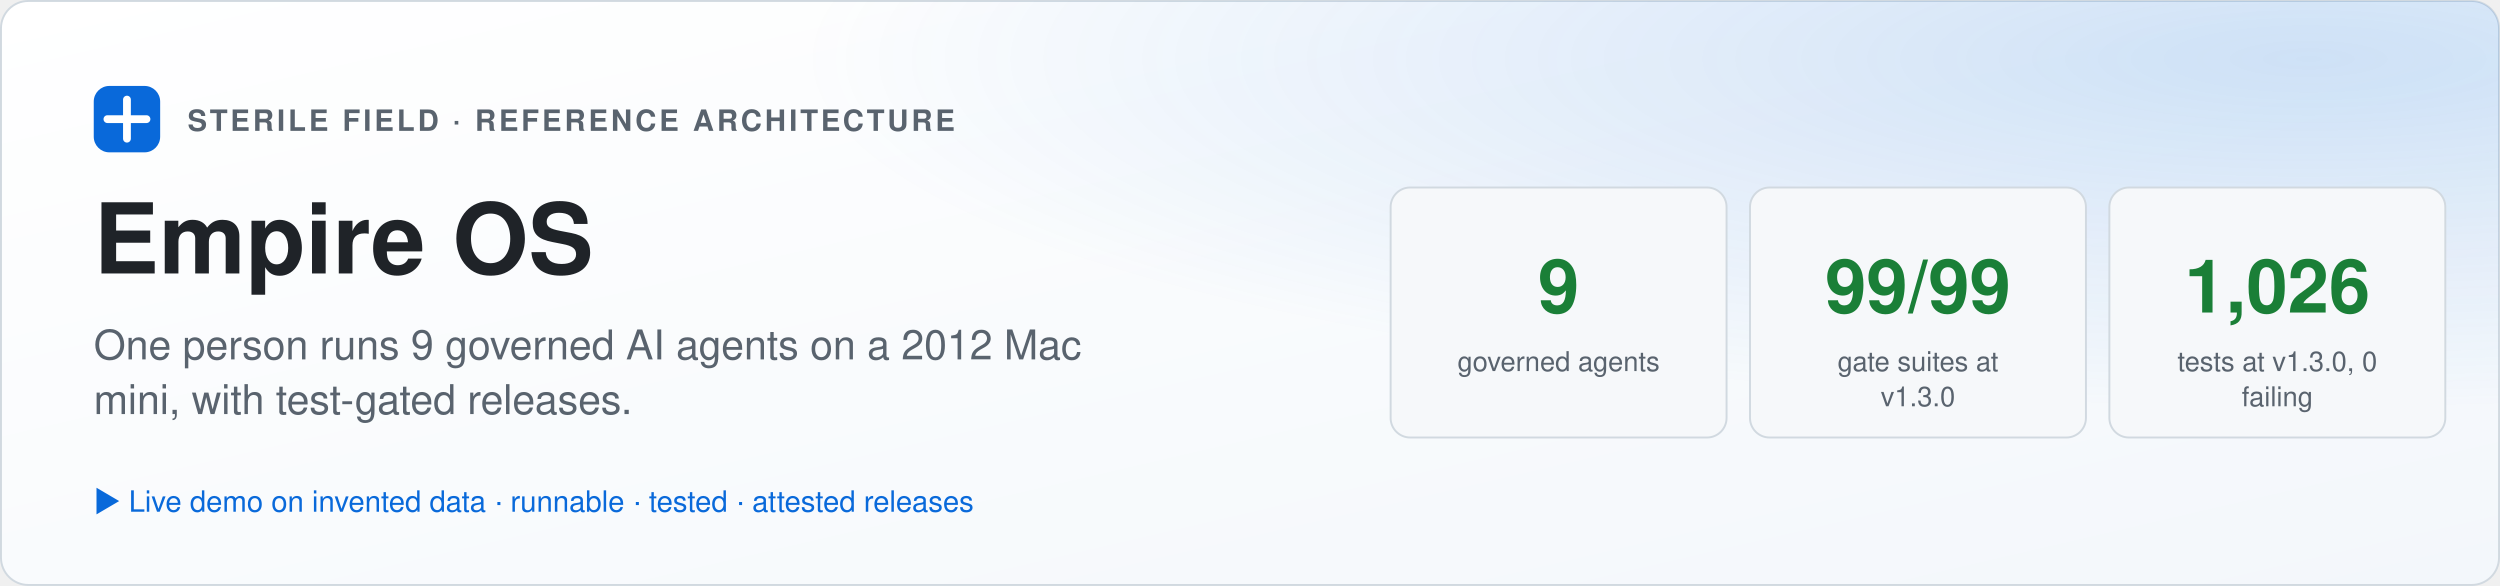
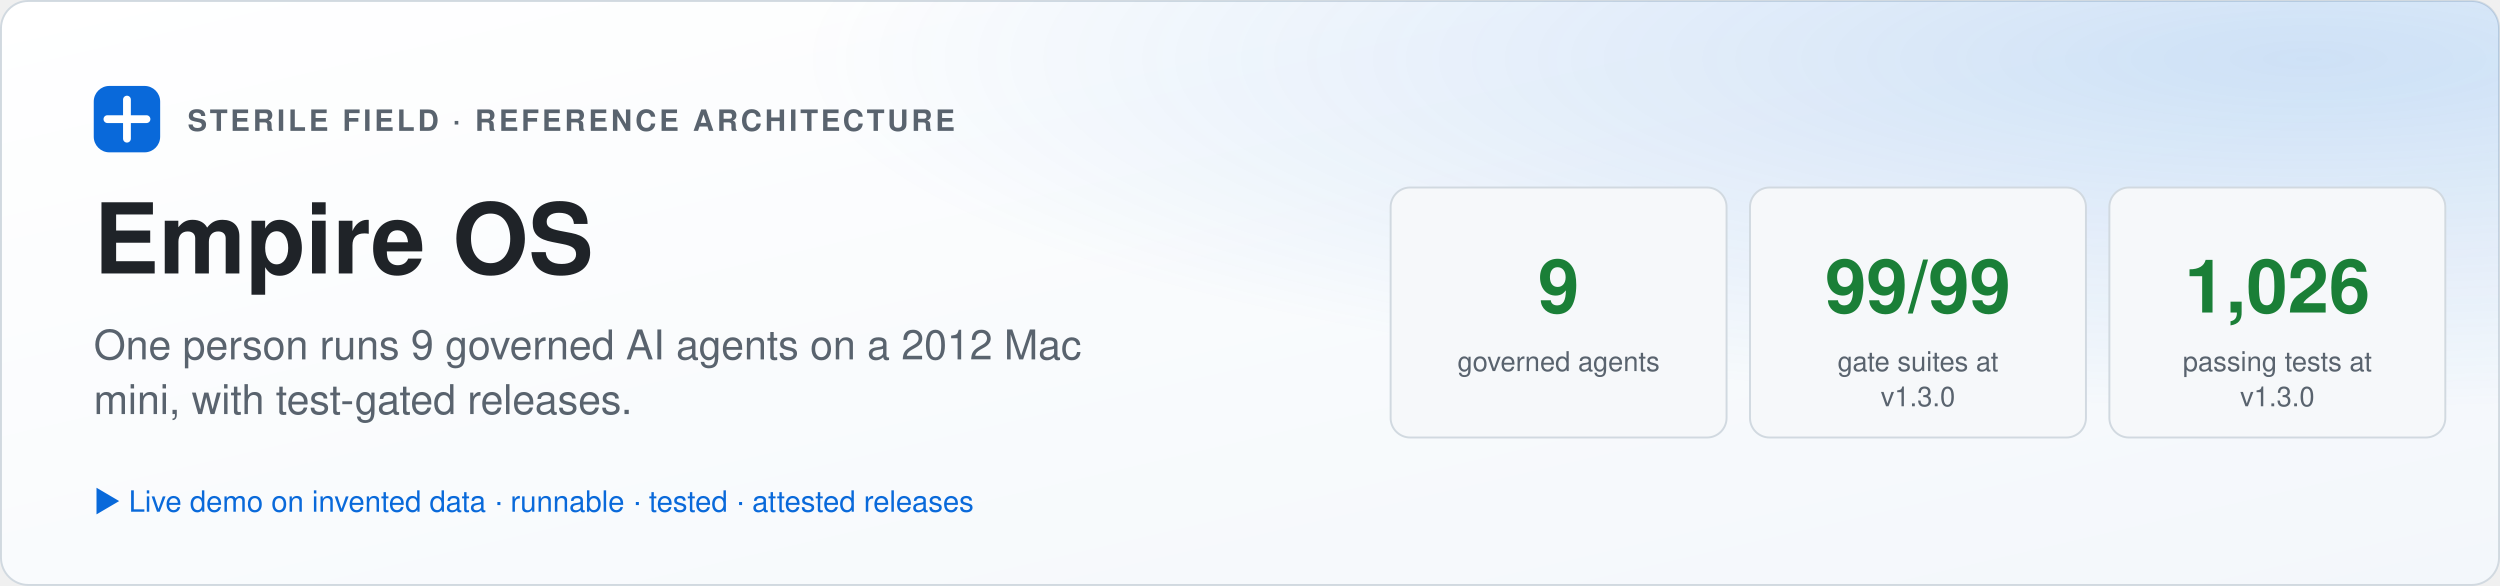
<svg xmlns="http://www.w3.org/2000/svg" width="1280" height="300" viewBox="0 0 1280 300" role="img" aria-label="Empire OS: One person runs 9 governed AI agents on a 2012 Mac mini, with test-gated releases.">
  <defs>
    <linearGradient id="g" x1="0" y1="0" x2="1" y2="1">
      <stop offset="0" stop-color="#ffffff" />
      <stop offset="1" stop-color="#f3f7fb" />
    </linearGradient>
    <radialGradient id="r" cx="0.92" cy="0.1" r="0.6">
      <stop offset="0" stop-color="#0969da" stop-opacity="0.18" />
      <stop offset="1" stop-color="#0969da" stop-opacity="0" />
    </radialGradient>
  </defs>
  <rect x="0.5" y="0.5" width="1279" height="299" rx="14" fill="url(#g)" stroke="#d1d9e0" />
  <rect x="0.5" y="0.5" width="1279" height="299" rx="14" fill="url(#r)" />
  <rect x="48" y="44" width="34" height="34" rx="8" fill="#0969da" />
  <path d="M65 51v20M55 61h20" stroke="#fff" stroke-width="4" stroke-linecap="round" />
  <text x="96" y="67" font-family="-apple-system,BlinkMacSystemFont,'Segoe UI',Helvetica,Arial,sans-serif" font-size="15" font-weight="600" letter-spacing="1.5" fill="#59636e">STERILE FIELD · REFERENCE ARCHITECTURE</text>
  <text x="48" y="140" font-family="-apple-system,BlinkMacSystemFont,'Segoe UI',Helvetica,Arial,sans-serif" font-size="50" font-weight="800" fill="#1f2328">Empire OS</text>
  <text x="48" y="184" font-family="-apple-system,BlinkMacSystemFont,'Segoe UI',Helvetica,Arial,sans-serif" font-size="21" fill="#59636e">One person runs 9 governed AI agents on a 2012 Mac</text>
  <text x="48" y="212" font-family="-apple-system,BlinkMacSystemFont,'Segoe UI',Helvetica,Arial,sans-serif" font-size="21" fill="#59636e">mini, with test-gated releases.</text>
  <text x="48" y="262" font-family="-apple-system,BlinkMacSystemFont,'Segoe UI',Helvetica,Arial,sans-serif" font-size="15" fill="#0969da">▶ Live demo on invented data · runnable · tested · attested releases</text>
  <rect x="712" y="96" width="172" height="128" rx="10" fill="#f6f8fa" stroke="#d1d9e0" />
  <text x="798.0" y="160" text-anchor="middle" font-family="-apple-system,BlinkMacSystemFont,'Segoe UI',Helvetica,Arial,sans-serif" font-size="38" font-weight="800" fill="#1a7f37">9</text>
  <text x="798.0" y="190" text-anchor="middle" font-family="-apple-system,BlinkMacSystemFont,'Segoe UI',Helvetica,Arial,sans-serif" font-size="14" fill="#59636e">governed agents</text>
  <rect x="896" y="96" width="172" height="128" rx="10" fill="#f6f8fa" stroke="#d1d9e0" />
  <text x="982.0" y="160" text-anchor="middle" font-family="-apple-system,BlinkMacSystemFont,'Segoe UI',Helvetica,Arial,sans-serif" font-size="38" font-weight="800" fill="#1a7f37">99/99</text>
  <text x="982.0" y="190" text-anchor="middle" font-family="-apple-system,BlinkMacSystemFont,'Segoe UI',Helvetica,Arial,sans-serif" font-size="14" fill="#59636e">gate suites at</text>
  <text x="982.0" y="208" text-anchor="middle" font-family="-apple-system,BlinkMacSystemFont,'Segoe UI',Helvetica,Arial,sans-serif" font-size="14" fill="#59636e">v1.3.0</text>
  <rect x="1080" y="96" width="172" height="128" rx="10" fill="#f6f8fa" stroke="#d1d9e0" />
  <text x="1166.0" y="160" text-anchor="middle" font-family="-apple-system,BlinkMacSystemFont,'Segoe UI',Helvetica,Arial,sans-serif" font-size="38" font-weight="800" fill="#1a7f37">1,026</text>
-   <text x="1166.0" y="190" text-anchor="middle" font-family="-apple-system,BlinkMacSystemFont,'Segoe UI',Helvetica,Arial,sans-serif" font-size="14" fill="#59636e">tests at v1.3.0, 0</text>
-   <text x="1166.0" y="208" text-anchor="middle" font-family="-apple-system,BlinkMacSystemFont,'Segoe UI',Helvetica,Arial,sans-serif" font-size="14" fill="#59636e">failing</text>
+   <text x="1166.0" y="190" text-anchor="middle" font-family="-apple-system,BlinkMacSystemFont,'Segoe UI',Helvetica,Arial,sans-serif" font-size="14" fill="#59636e">passing tests at</text>
+   <text x="1166.0" y="208" text-anchor="middle" font-family="-apple-system,BlinkMacSystemFont,'Segoe UI',Helvetica,Arial,sans-serif" font-size="14" fill="#59636e">v1.3.0</text>
</svg>
